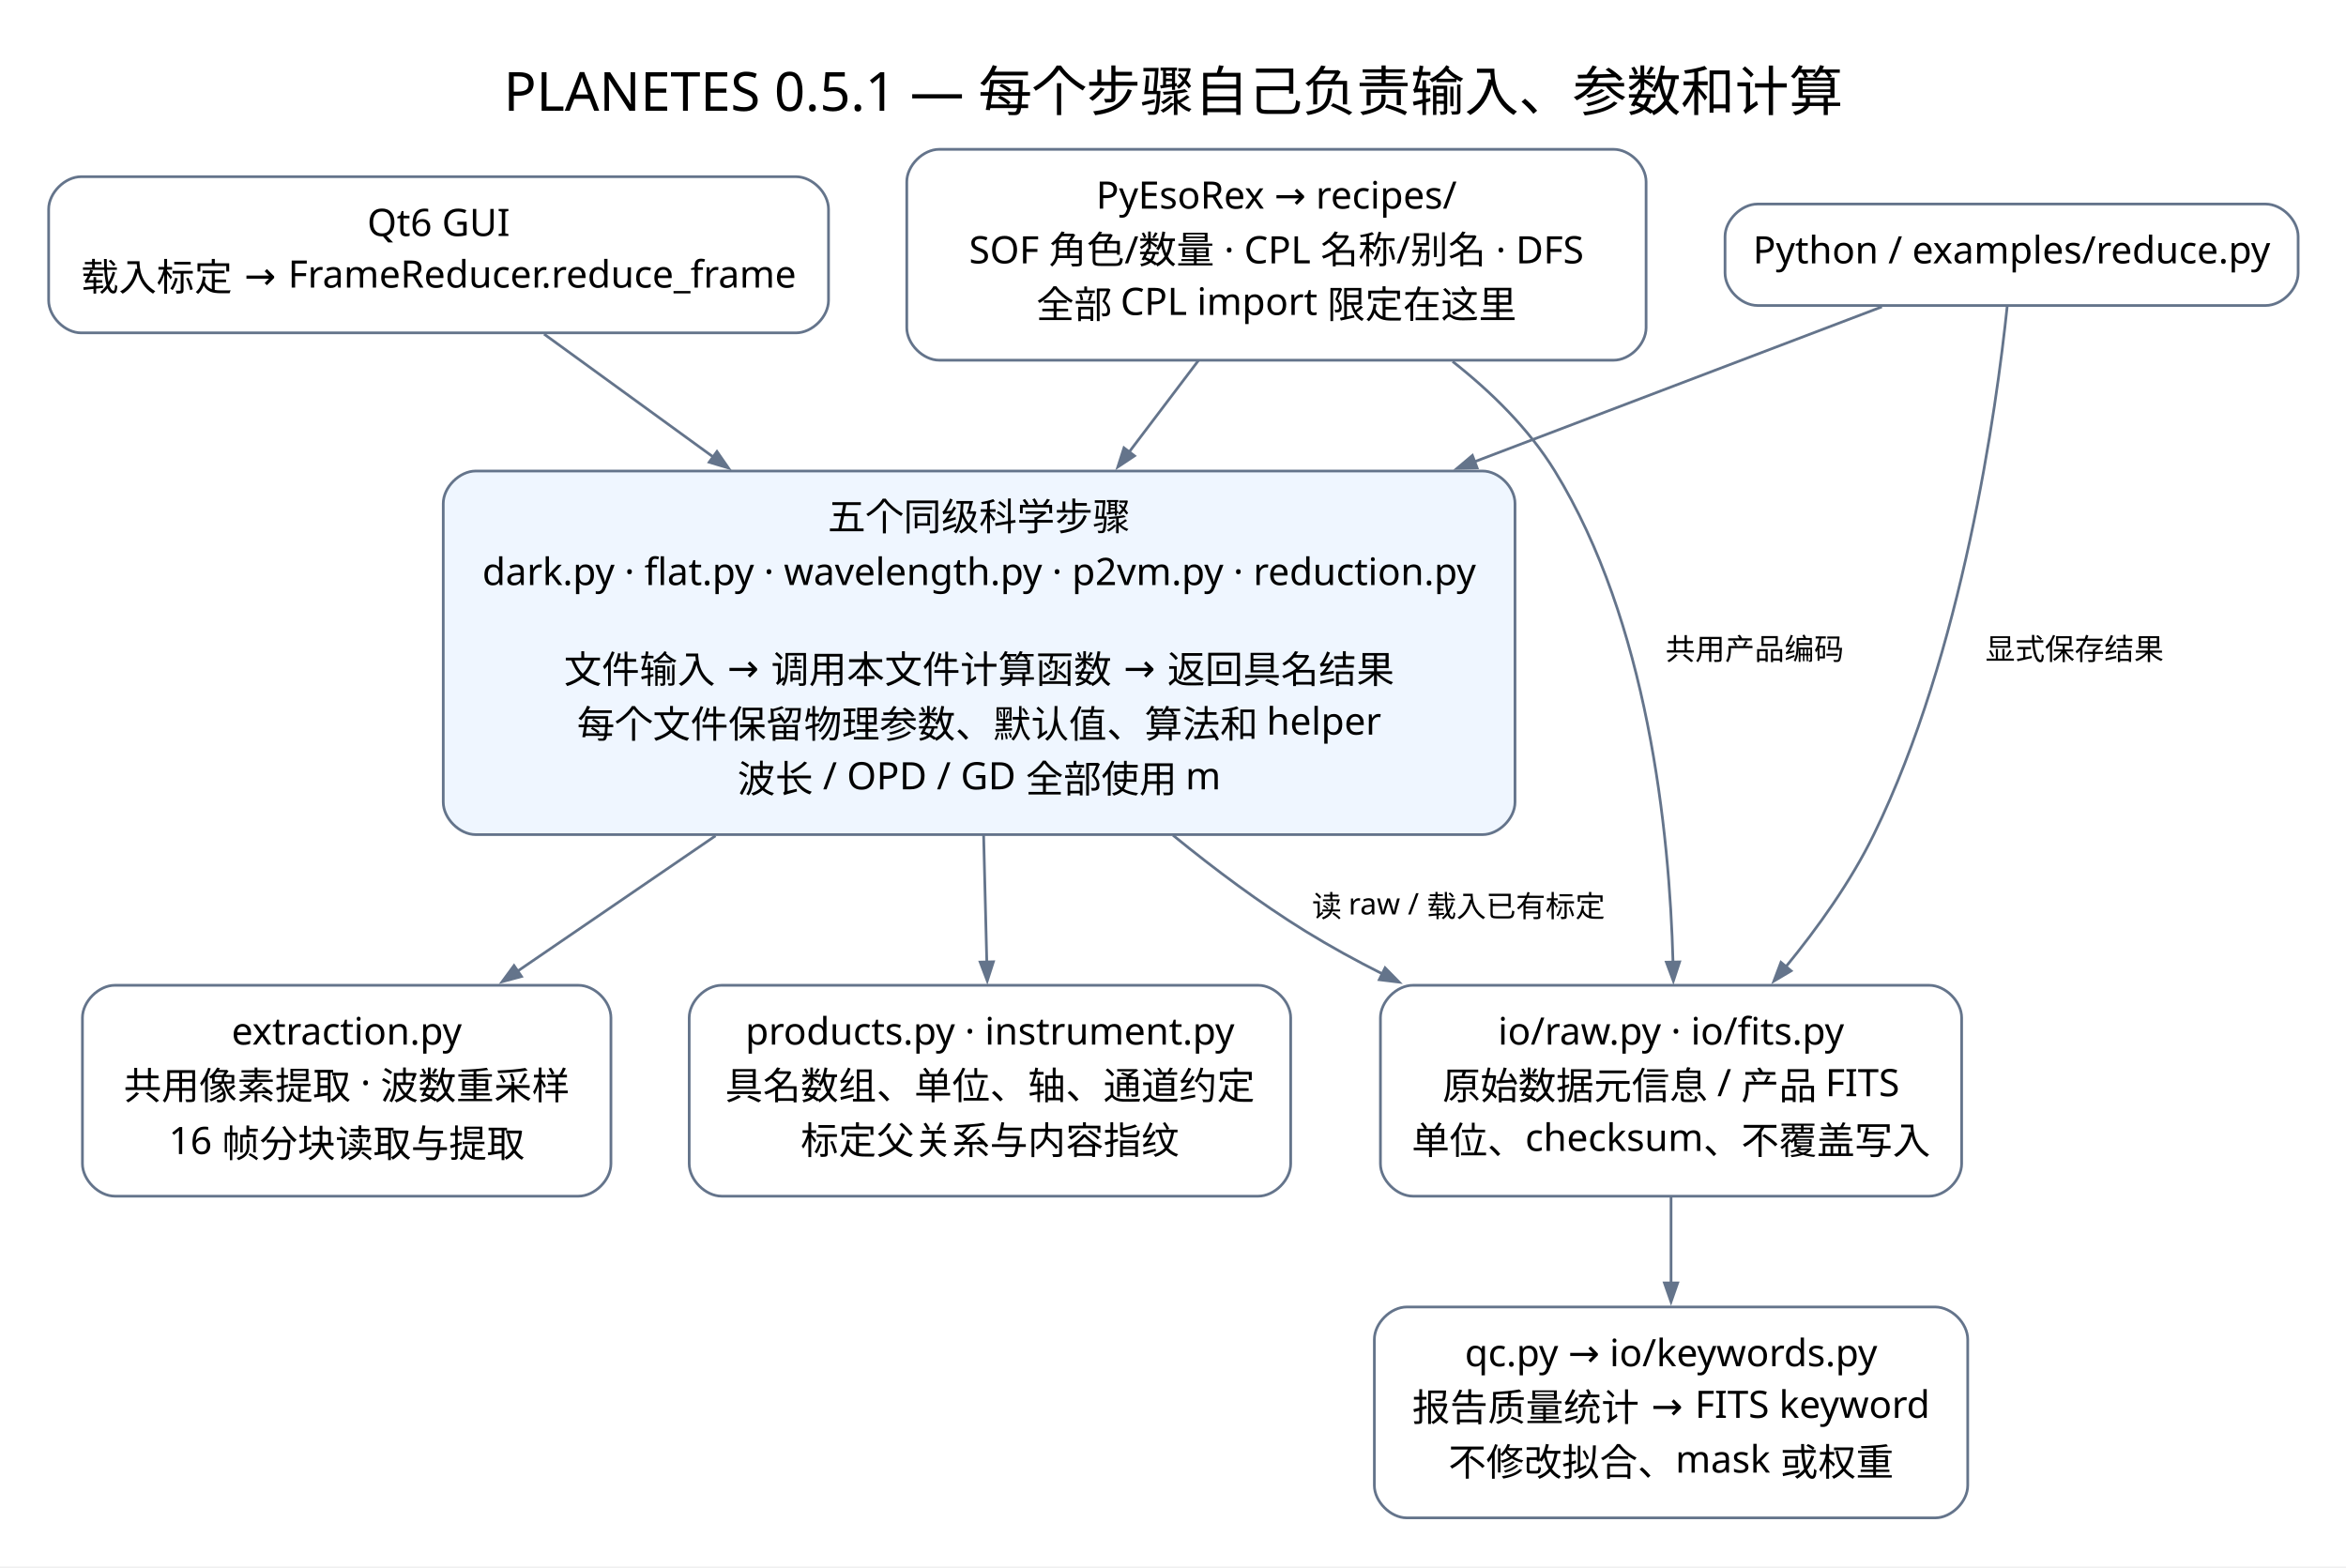
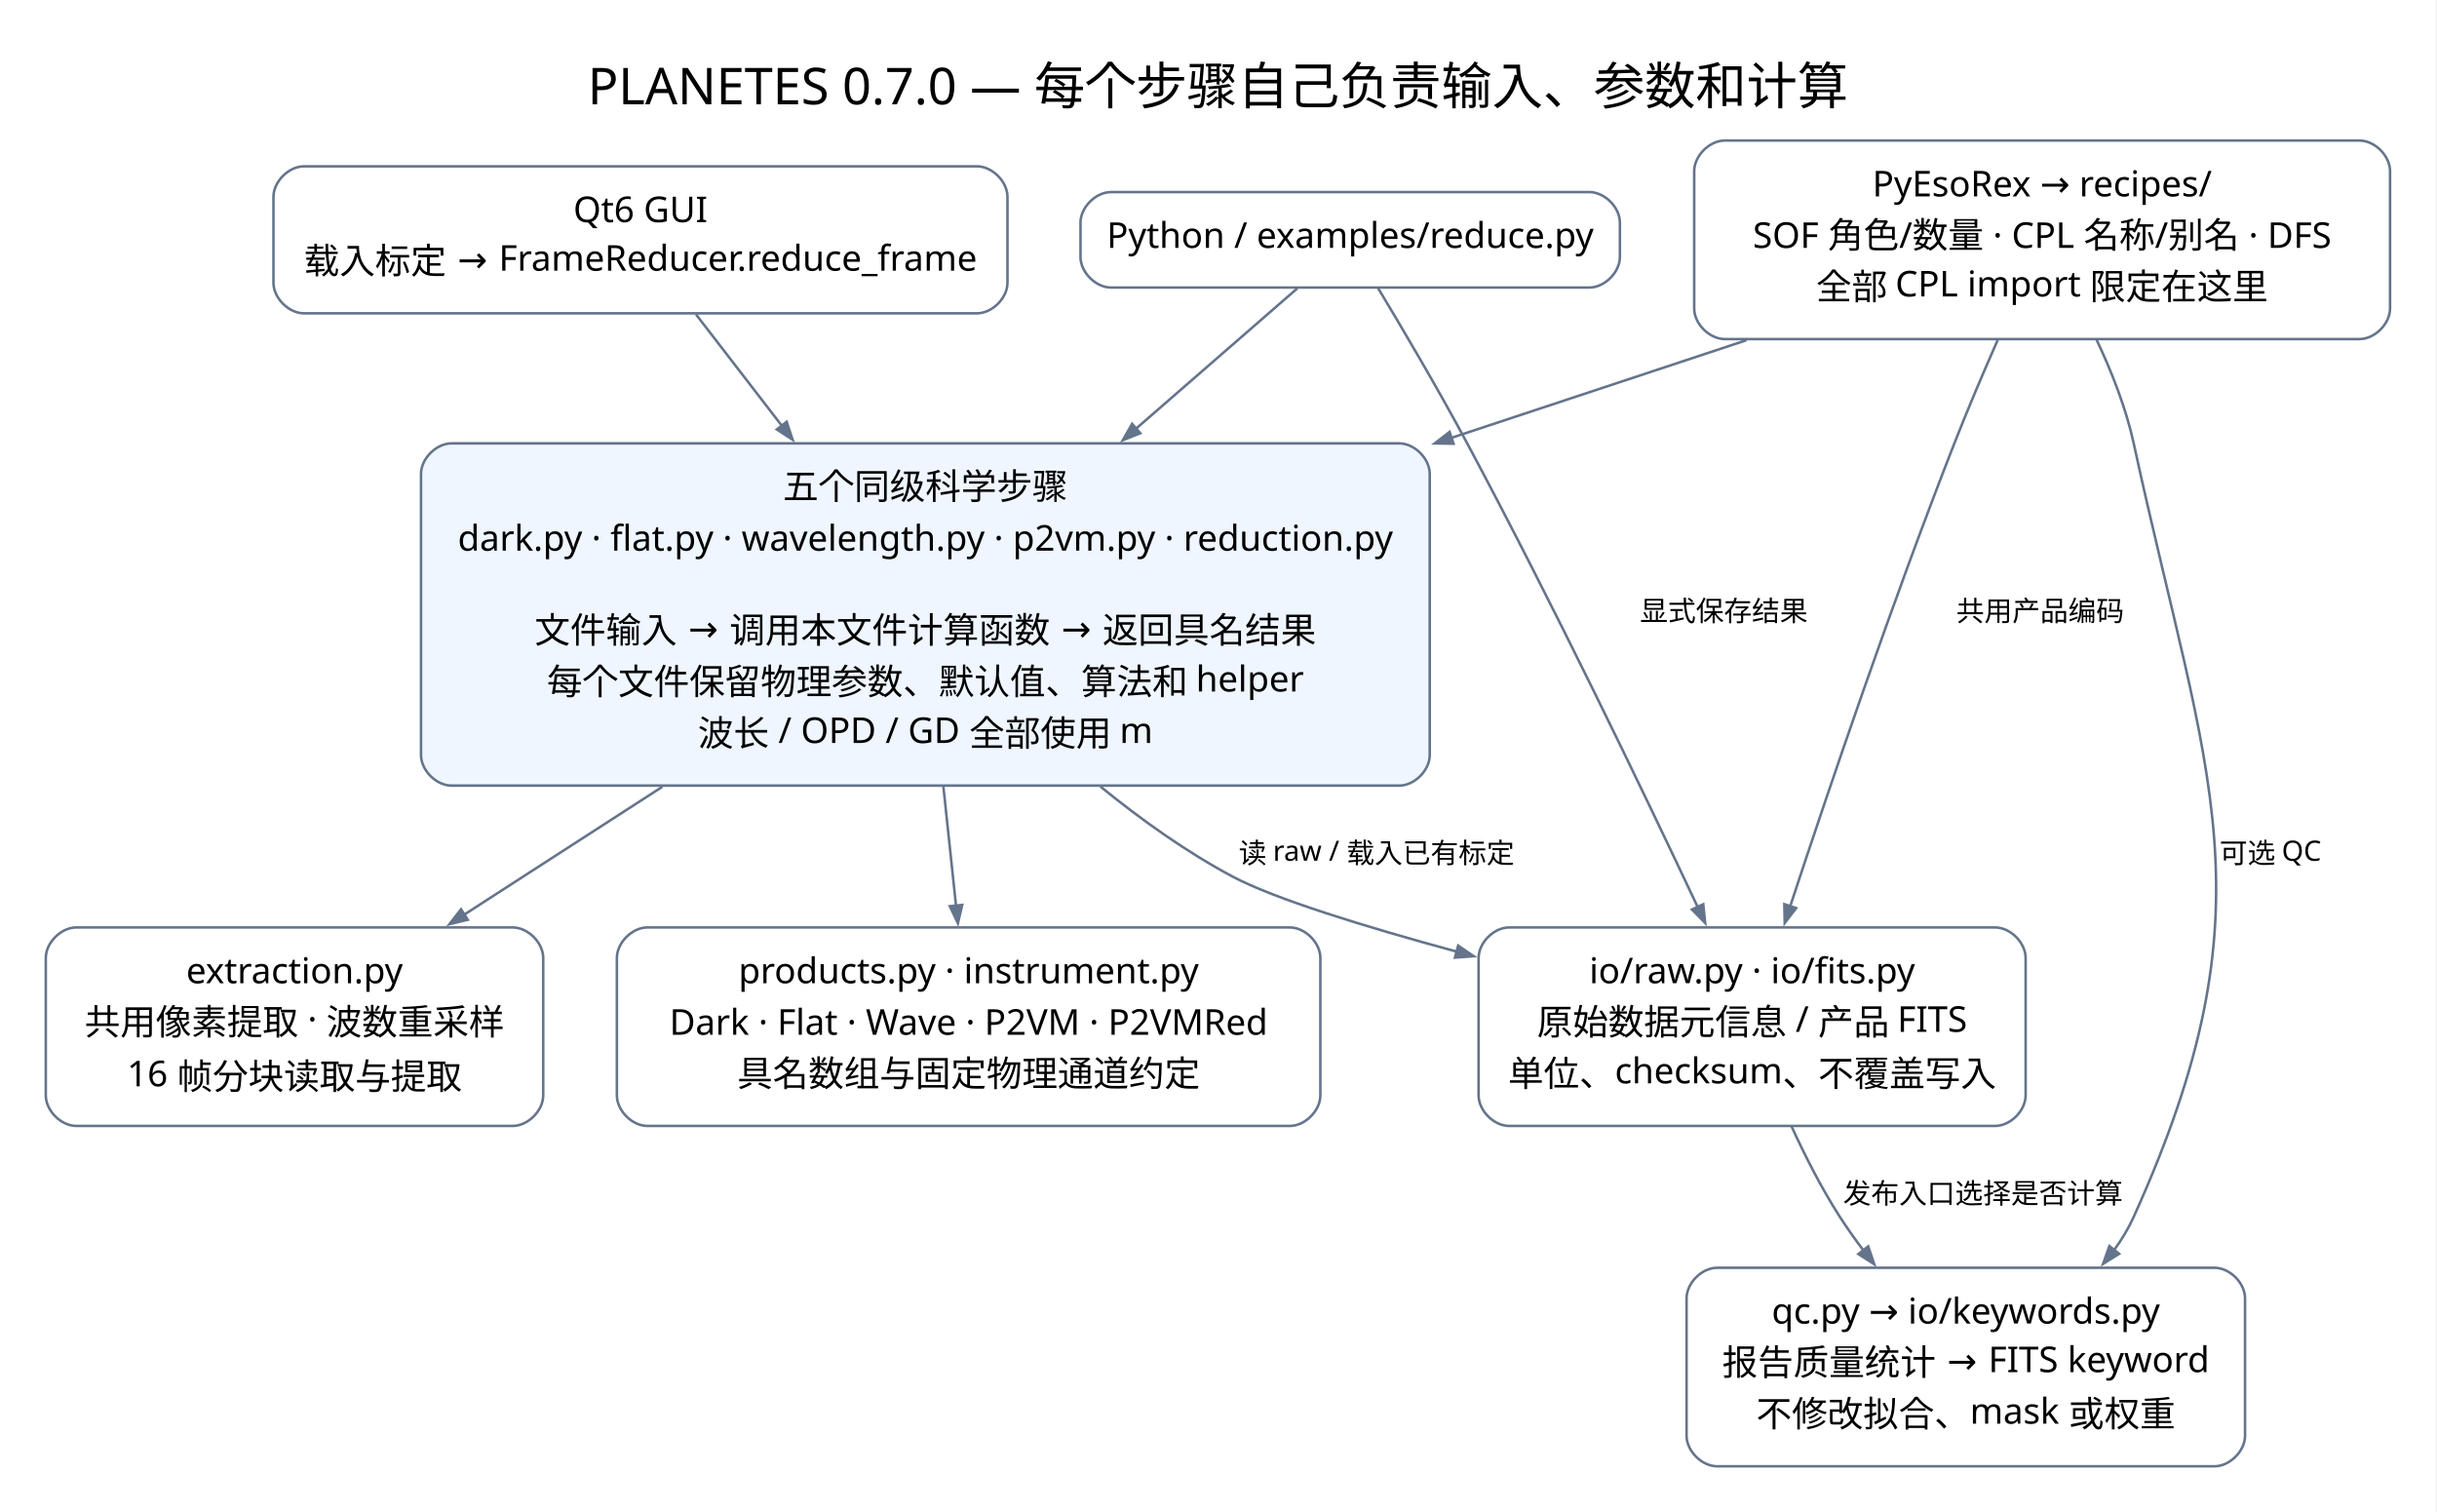
- <svg xmlns="http://www.w3.org/2000/svg" width="868pt" height="580pt" viewBox="0.00 0.00 868.00 580.00">
-   <g id="graph0" class="graph" transform="scale(1 1) rotate(0) translate(18 561.62)">
-     <polygon fill="white" stroke="none" points="-18,18 -18,-561.62 850.29,-561.62 850.29,18 -18,18" />
-     <text xml:space="preserve" text-anchor="middle" x="416.14" y="-520.62" font-family="PingFang SC" font-size="20.00">PLANETES 0.5.1 — 每个步骤自己负责输入、参数和计算</text>
+ <svg xmlns="http://www.w3.org/2000/svg" width="958pt" height="594pt" viewBox="0.00 0.00 958.00 594.00">
+   <g id="graph0" class="graph" transform="scale(1 1) rotate(0) translate(18 576.37)">
+     <polygon fill="white" stroke="none" points="-18,18 -18,-576.37 939.54,-576.37 939.54,18 -18,18" />
+     <text xml:space="preserve" text-anchor="middle" x="460.77" y="-535.37" font-family="PingFang SC" font-size="20.00">PLANETES 0.7.0 — 每个步骤自己负责输入、参数和计算</text>
    <g id="node1" class="node">
-       <path fill="none" stroke="#64748b" d="M820.29,-486.12C820.29,-486.12 632.25,-486.12 632.25,-486.12 626.25,-486.12 620.25,-480.12 620.25,-474.12 620.25,-474.12 620.25,-460.59 620.25,-460.59 620.25,-454.59 626.25,-448.59 632.25,-448.59 632.25,-448.59 820.29,-448.59 820.29,-448.59 826.29,-448.59 832.29,-454.59 832.29,-460.59 832.29,-460.59 832.29,-474.12 832.29,-474.12 832.29,-480.12 826.29,-486.12 820.29,-486.12" />
-       <text xml:space="preserve" text-anchor="middle" x="726.27" y="-464.18" font-family="PingFang SC" font-size="14.00">Python / examples/reduce.py</text>
+       <path fill="none" stroke="#64748b" d="M606.79,-500.87C606.79,-500.87 418.75,-500.87 418.75,-500.87 412.75,-500.87 406.75,-494.87 406.75,-488.87 406.75,-488.87 406.75,-475.34 406.75,-475.34 406.75,-469.34 412.75,-463.34 418.75,-463.34 418.75,-463.34 606.79,-463.34 606.79,-463.34 612.79,-463.34 618.79,-469.34 618.79,-475.34 618.79,-475.34 618.79,-488.87 618.79,-488.87 618.79,-494.87 612.79,-500.87 606.79,-500.87" />
+       <text xml:space="preserve" text-anchor="middle" x="512.77" y="-478.93" font-family="PingFang SC" font-size="14.00">Python / examples/reduce.py</text>
    </g>
    <g id="node4" class="node">
-       <path fill="#eff6ff" stroke="#64748b" d="M530.54,-387.34C530.54,-387.34 158,-387.34 158,-387.34 152,-387.34 146,-381.34 146,-375.34 146,-375.34 146,-264.81 146,-264.81 146,-258.81 152,-252.81 158,-252.81 158,-252.81 530.54,-252.81 530.54,-252.81 536.54,-252.81 542.54,-258.81 542.54,-264.81 542.54,-264.81 542.54,-375.34 542.54,-375.34 542.54,-381.34 536.54,-387.34 530.54,-387.34" />
-       <text xml:space="preserve" text-anchor="middle" x="344.27" y="-365.4" font-family="PingFang SC" font-size="14.00">五个同级科学步骤</text>
-       <text xml:space="preserve" text-anchor="middle" x="344.27" y="-345.15" font-family="PingFang SC" font-size="14.00">dark.py · flat.py · wavelength.py · p2vm.py · reduction.py</text>
-       <text xml:space="preserve" text-anchor="middle" x="344.27" y="-308.9" font-family="PingFang SC" font-size="14.00">文件输入 → 调用本文件计算函数 → 返回具名结果</text>
-       <text xml:space="preserve" text-anchor="middle" x="344.27" y="-288.65" font-family="PingFang SC" font-size="14.00">每个文件保留物理参数、默认值、算法和 helper</text>
-       <text xml:space="preserve" text-anchor="middle" x="344.27" y="-268.4" font-family="PingFang SC" font-size="14.00">波长 / OPD / GD 全部使用 m</text>
+       <path fill="#eff6ff" stroke="#64748b" d="M532.04,-402.09C532.04,-402.09 159.5,-402.09 159.5,-402.09 153.5,-402.09 147.5,-396.09 147.5,-390.09 147.5,-390.09 147.5,-279.56 147.5,-279.56 147.5,-273.56 153.5,-267.56 159.5,-267.56 159.5,-267.56 532.04,-267.56 532.04,-267.56 538.04,-267.56 544.04,-273.56 544.04,-279.56 544.04,-279.56 544.04,-390.09 544.04,-390.09 544.04,-396.09 538.04,-402.09 532.04,-402.09" />
+       <text xml:space="preserve" text-anchor="middle" x="345.77" y="-380.15" font-family="PingFang SC" font-size="14.00">五个同级科学步骤</text>
+       <text xml:space="preserve" text-anchor="middle" x="345.77" y="-359.9" font-family="PingFang SC" font-size="14.00">dark.py · flat.py · wavelength.py · p2vm.py · reduction.py</text>
+       <text xml:space="preserve" text-anchor="middle" x="345.77" y="-323.65" font-family="PingFang SC" font-size="14.00">文件输入 → 调用本文件计算函数 → 返回具名结果</text>
+       <text xml:space="preserve" text-anchor="middle" x="345.77" y="-303.4" font-family="PingFang SC" font-size="14.00">每个文件保留物理参数、默认值、算法和 helper</text>
+       <text xml:space="preserve" text-anchor="middle" x="345.77" y="-283.15" font-family="PingFang SC" font-size="14.00">波长 / OPD / GD 全部使用 m</text>
    </g>
    <g id="edge1" class="edge">
-       <path fill="none" stroke="#64748b" d="M678.28,-448.1C639.81,-433.47 583.23,-411.96 527.53,-390.77" />
-       <polygon fill="#64748b" stroke="#64748b" points="528.51,-388.52 521.1,-388.32 526.77,-393.1 528.51,-388.52" />
+       <path fill="none" stroke="#64748b" d="M491.96,-463C475.74,-448.89 452.1,-428.33 428.53,-407.82" />
+       <polygon fill="#64748b" stroke="#64748b" points="430.25,-406.07 423.37,-403.33 427.04,-409.77 430.25,-406.07" />
    </g>
    <g id="node6" class="node">
-       <path fill="none" stroke="#64748b" d="M695.79,-197.06C695.79,-197.06 504.75,-197.06 504.75,-197.06 498.75,-197.06 492.75,-191.06 492.75,-185.06 492.75,-185.06 492.75,-131.03 492.75,-131.03 492.75,-125.03 498.75,-119.03 504.75,-119.03 504.75,-119.03 695.79,-119.03 695.79,-119.03 701.79,-119.03 707.79,-125.03 707.79,-131.03 707.79,-131.03 707.79,-185.06 707.79,-185.06 707.79,-191.06 701.79,-197.06 695.79,-197.06" />
-       <text xml:space="preserve" text-anchor="middle" x="600.27" y="-175.12" font-family="PingFang SC" font-size="14.00">io/raw.py · io/fits.py</text>
-       <text xml:space="preserve" text-anchor="middle" x="600.27" y="-154.87" font-family="PingFang SC" font-size="14.00">原始数据元信息 / 产品 FITS</text>
-       <text xml:space="preserve" text-anchor="middle" x="600.27" y="-134.62" font-family="PingFang SC" font-size="14.00">单位、checksum、不覆盖写入</text>
+       <path fill="none" stroke="#64748b" d="M766.29,-211.81C766.29,-211.81 575.25,-211.81 575.25,-211.81 569.25,-211.81 563.25,-205.81 563.25,-199.81 563.25,-199.81 563.25,-145.78 563.25,-145.78 563.25,-139.78 569.25,-133.78 575.25,-133.78 575.25,-133.78 766.29,-133.78 766.29,-133.78 772.29,-133.78 778.29,-139.78 778.29,-145.78 778.29,-145.78 778.29,-199.81 778.29,-199.81 778.29,-205.81 772.29,-211.81 766.29,-211.81" />
+       <text xml:space="preserve" text-anchor="middle" x="670.77" y="-189.87" font-family="PingFang SC" font-size="14.00">io/raw.py · io/fits.py</text>
+       <text xml:space="preserve" text-anchor="middle" x="670.77" y="-169.62" font-family="PingFang SC" font-size="14.00">原始数据元信息 / 产品 FITS</text>
+       <text xml:space="preserve" text-anchor="middle" x="670.77" y="-149.37" font-family="PingFang SC" font-size="14.00">单位、checksum、不覆盖写入</text>
    </g>
    <g id="edge7" class="edge">
-       <path fill="none" stroke="#64748b" d="M724.65,-448.31C720.67,-410.36 708.24,-320.27 675.27,-252.81 666.78,-235.44 654.6,-218.35 642.51,-203.61" />
-       <polygon fill="#64748b" stroke="#64748b" points="644.69,-202.4 638.32,-198.61 640.94,-205.55 644.69,-202.4" />
-       <text xml:space="preserve" text-anchor="middle" x="749.57" y="-317.5" font-family="PingFang SC" font-size="11.00">显式保存结果</text>
+       <path fill="none" stroke="#64748b" d="M523.74,-463.11C533.3,-447.23 547.38,-423.36 558.77,-402.09 592.13,-339.79 627.57,-266.13 649.44,-219.68" />
+       <polygon fill="#64748b" stroke="#64748b" points="651.56,-220.93 652.32,-213.55 647.12,-218.85 651.56,-220.93" />
+       <text xml:space="preserve" text-anchor="middle" x="659.66" y="-332.25" font-family="PingFang SC" font-size="11.00">显式保存结果</text>
    </g>
    <g id="node2" class="node">
-       <path fill="none" stroke="#64748b" d="M579.04,-506.37C579.04,-506.37 329.5,-506.37 329.5,-506.37 323.5,-506.37 317.5,-500.37 317.5,-494.37 317.5,-494.37 317.5,-440.34 317.5,-440.34 317.5,-434.34 323.5,-428.34 329.5,-428.34 329.5,-428.34 579.04,-428.34 579.04,-428.34 585.04,-428.34 591.04,-434.34 591.04,-440.34 591.04,-440.34 591.04,-494.37 591.04,-494.37 591.04,-500.37 585.04,-506.37 579.04,-506.37" />
-       <text xml:space="preserve" text-anchor="middle" x="454.27" y="-484.43" font-family="PingFang SC" font-size="14.00">PyEsoRex → recipes/</text>
-       <text xml:space="preserve" text-anchor="middle" x="454.27" y="-464.18" font-family="PingFang SC" font-size="14.00">SOF 角色/数量 · CPL 名称/别名 · DFS</text>
-       <text xml:space="preserve" text-anchor="middle" x="454.27" y="-443.93" font-family="PingFang SC" font-size="14.00">全部 CPL import 限定在这里</text>
+       <path fill="none" stroke="#64748b" d="M909.54,-521.12C909.54,-521.12 660,-521.12 660,-521.12 654,-521.12 648,-515.12 648,-509.12 648,-509.12 648,-455.09 648,-455.09 648,-449.09 654,-443.09 660,-443.09 660,-443.09 909.54,-443.09 909.54,-443.09 915.54,-443.09 921.54,-449.09 921.54,-455.09 921.54,-455.09 921.54,-509.12 921.54,-509.12 921.54,-515.12 915.54,-521.12 909.54,-521.12" />
+       <text xml:space="preserve" text-anchor="middle" x="784.77" y="-499.18" font-family="PingFang SC" font-size="14.00">PyEsoRex → recipes/</text>
+       <text xml:space="preserve" text-anchor="middle" x="784.77" y="-478.93" font-family="PingFang SC" font-size="14.00">SOF 角色/数量 · CPL 名称/别名 · DFS</text>
+       <text xml:space="preserve" text-anchor="middle" x="784.77" y="-458.68" font-family="PingFang SC" font-size="14.00">全部 CPL import 限定在这里</text>
    </g>
    <g id="edge2" class="edge">
-       <path fill="none" stroke="#64748b" d="M425.37,-428.18C417.42,-417.69 408.52,-405.94 399.62,-394.17" />
-       <polygon fill="#64748b" stroke="#64748b" points="401.76,-392.95 395.59,-388.85 397.86,-395.91 401.76,-392.95" />
+       <path fill="none" stroke="#64748b" d="M668.57,-442.65C632.84,-430.83 592.39,-417.44 552.51,-404.24" />
+       <polygon fill="#64748b" stroke="#64748b" points="553.39,-401.95 545.98,-402.08 551.85,-406.61 553.39,-401.95" />
    </g>
    <g id="edge8" class="edge">
-       <path fill="none" stroke="#64748b" d="M519.46,-427.87C533.89,-416.51 547.71,-402.89 557.27,-387.34 591.65,-331.43 599.69,-254.36 601,-205.61" />
-       <polygon fill="#64748b" stroke="#64748b" points="603.44,-205.71 601.13,-198.66 598.54,-205.61 603.44,-205.71" />
-       <text xml:space="preserve" text-anchor="middle" x="631.21" y="-317.5" font-family="PingFang SC" font-size="11.00">共用产品编码</text>
+       <path fill="none" stroke="#64748b" d="M767.33,-442.77C761.67,-429.93 755.51,-415.47 750.27,-402.09 725.86,-339.79 701.02,-266.55 685.75,-220.15" />
+       <polygon fill="#64748b" stroke="#64748b" points="688.09,-219.42 683.58,-213.53 683.44,-220.95 688.09,-219.42" />
+       <text xml:space="preserve" text-anchor="middle" x="784.02" y="-332.25" font-family="PingFang SC" font-size="11.00">共用产品编码</text>
+     </g>
+     <g id="node8" class="node">
+       <path fill="none" stroke="#64748b" d="M852.54,-78.03C852.54,-78.03 657,-78.03 657,-78.03 651,-78.03 645,-72.03 645,-66.03 645,-66.03 645,-12 645,-12 645,-6 651,0 657,0 657,0 852.54,0 852.54,0 858.54,0 864.54,-6 864.54,-12 864.54,-12 864.54,-66.03 864.54,-66.03 864.54,-72.03 858.54,-78.03 852.54,-78.03" />
+       <text xml:space="preserve" text-anchor="middle" x="754.77" y="-56.09" font-family="PingFang SC" font-size="14.00">qc.py → io/keywords.py</text>
+       <text xml:space="preserve" text-anchor="middle" x="754.77" y="-35.84" font-family="PingFang SC" font-size="14.00">报告质量统计 → FITS keyword</text>
+       <text xml:space="preserve" text-anchor="middle" x="754.77" y="-15.59" font-family="PingFang SC" font-size="14.00">不修改拟合、mask 或权重</text>
+     </g>
+     <g id="edge10" class="edge">
+       <path fill="none" stroke="#64748b" d="M806.16,-442.86C812.11,-430.27 817.76,-415.94 820.77,-402.09 849.44,-270.03 876.47,-221.15 820.77,-98.03 818.67,-93.38 815.98,-88.95 812.91,-84.77" />
+       <polygon fill="#64748b" stroke="#64748b" points="815.03,-83.5 808.74,-79.58 811.22,-86.57 815.03,-83.5" />
+       <text xml:space="preserve" text-anchor="middle" x="874.5" y="-237.11" font-family="PingFang SC" font-size="11.00">可选 QC</text>
    </g>
    <g id="node3" class="node">
-       <path fill="none" stroke="#64748b" d="M276.54,-496.24C276.54,-496.24 12,-496.24 12,-496.24 6,-496.24 0,-490.24 0,-484.24 0,-484.24 0,-450.46 0,-450.46 0,-444.46 6,-438.46 12,-438.46 12,-438.46 276.54,-438.46 276.54,-438.46 282.54,-438.46 288.54,-444.46 288.54,-450.46 288.54,-450.46 288.54,-484.24 288.54,-484.24 288.54,-490.24 282.54,-496.24 276.54,-496.24" />
-       <text xml:space="preserve" text-anchor="middle" x="144.27" y="-474.3" font-family="PingFang SC" font-size="14.00">Qt6 GUI</text>
-       <text xml:space="preserve" text-anchor="middle" x="144.27" y="-454.05" font-family="PingFang SC" font-size="14.00">载入标定 → FrameReducer.reduce_frame</text>
+       <path fill="none" stroke="#64748b" d="M366.04,-510.99C366.04,-510.99 101.5,-510.99 101.5,-510.99 95.5,-510.99 89.5,-504.99 89.5,-498.99 89.5,-498.99 89.5,-465.21 89.5,-465.21 89.5,-459.21 95.5,-453.21 101.5,-453.21 101.5,-453.21 366.04,-453.21 366.04,-453.21 372.04,-453.21 378.04,-459.21 378.04,-465.21 378.04,-465.21 378.04,-498.99 378.04,-498.99 378.04,-504.99 372.04,-510.99 366.04,-510.99" />
+       <text xml:space="preserve" text-anchor="middle" x="233.77" y="-489.05" font-family="PingFang SC" font-size="14.00">Qt6 GUI</text>
+       <text xml:space="preserve" text-anchor="middle" x="233.77" y="-468.8" font-family="PingFang SC" font-size="14.00">载入标定 → FrameReducer.reduce_frame</text>
    </g>
    <g id="edge3" class="edge">
-       <path fill="none" stroke="#64748b" d="M183.31,-438C201.34,-424.9 223.64,-408.7 245.84,-392.57" />
-       <polygon fill="#64748b" stroke="#64748b" points="247.27,-394.56 251.5,-388.47 244.39,-390.6 247.27,-394.56" />
+       <path fill="none" stroke="#64748b" d="M255.63,-452.75C265.38,-440.1 277.36,-424.56 289.36,-408.99" />
+       <polygon fill="#64748b" stroke="#64748b" points="291.25,-410.56 293.58,-403.52 287.36,-407.57 291.25,-410.56" />
    </g>
    <g id="node5" class="node">
-       <path fill="none" stroke="#64748b" d="M196.04,-197.06C196.04,-197.06 24.5,-197.06 24.5,-197.06 18.5,-197.06 12.5,-191.06 12.5,-185.06 12.5,-185.06 12.5,-131.03 12.5,-131.03 12.5,-125.03 18.5,-119.03 24.5,-119.03 24.5,-119.03 196.04,-119.03 196.04,-119.03 202.04,-119.03 208.04,-125.03 208.04,-131.03 208.04,-131.03 208.04,-185.06 208.04,-185.06 208.04,-191.06 202.04,-197.06 196.04,-197.06" />
-       <text xml:space="preserve" text-anchor="middle" x="110.27" y="-175.12" font-family="PingFang SC" font-size="14.00">extraction.py</text>
-       <text xml:space="preserve" text-anchor="middle" x="110.27" y="-154.87" font-family="PingFang SC" font-size="14.00">共用像素提取 · 波数重采样</text>
-       <text xml:space="preserve" text-anchor="middle" x="110.27" y="-134.62" font-family="PingFang SC" font-size="14.00">16 帧分块读取与提取</text>
+       <path fill="none" stroke="#64748b" d="M183.54,-211.81C183.54,-211.81 12,-211.81 12,-211.81 6,-211.81 0,-205.81 0,-199.81 0,-199.81 0,-145.78 0,-145.78 0,-139.78 6,-133.78 12,-133.78 12,-133.78 183.54,-133.78 183.54,-133.78 189.54,-133.78 195.54,-139.78 195.54,-145.78 195.54,-145.78 195.54,-199.81 195.54,-199.81 195.54,-205.81 189.54,-211.81 183.54,-211.81" />
+       <text xml:space="preserve" text-anchor="middle" x="97.77" y="-189.87" font-family="PingFang SC" font-size="14.00">extraction.py</text>
+       <text xml:space="preserve" text-anchor="middle" x="97.77" y="-169.62" font-family="PingFang SC" font-size="14.00">共用像素提取 · 波数重采样</text>
+       <text xml:space="preserve" text-anchor="middle" x="97.77" y="-149.37" font-family="PingFang SC" font-size="14.00">16 帧分块读取与提取</text>
    </g>
    <g id="edge4" class="edge">
-       <path fill="none" stroke="#64748b" d="M246.73,-252.37C221.95,-235.42 195.98,-217.66 173.42,-202.23" />
-       <polygon fill="#64748b" stroke="#64748b" points="174.95,-200.31 167.79,-198.38 172.18,-204.35 174.95,-200.31" />
+       <path fill="none" stroke="#64748b" d="M242.39,-267.12C216.02,-250.1 188.37,-232.26 164.39,-216.78" />
+       <polygon fill="#64748b" stroke="#64748b" points="165.88,-214.83 158.67,-213.1 163.23,-218.95 165.88,-214.83" />
    </g>
    <g id="edge6" class="edge">
-       <path fill="none" stroke="#64748b" d="M416.01,-252.56C431.54,-239.88 448.33,-227.37 465.02,-217.06 474.03,-211.5 483.66,-206.21 493.49,-201.27" />
-       <polygon fill="#64748b" stroke="#64748b" points="494.47,-203.51 499.67,-198.22 492.31,-199.12 494.47,-203.51" />
-       <text xml:space="preserve" text-anchor="middle" x="521.64" y="-222.36" font-family="PingFang SC" font-size="11.00">读 raw / 载入已有标定</text>
+       <path fill="none" stroke="#64748b" d="M414.58,-267.19C430.7,-254.07 448.47,-241.42 466.52,-231.81 482.96,-223.06 518.25,-212.17 554.95,-202.21" />
+       <polygon fill="#64748b" stroke="#64748b" points="555.21,-204.67 561.33,-200.49 553.94,-199.94 555.21,-204.67" />
+       <text xml:space="preserve" text-anchor="middle" x="523.14" y="-237.11" font-family="PingFang SC" font-size="11.00">读 raw / 载入已有标定</text>
    </g>
    <g id="node7" class="node">
-       <path fill="none" stroke="#64748b" d="M447.54,-197.06C447.54,-197.06 249,-197.06 249,-197.06 243,-197.06 237,-191.06 237,-185.06 237,-185.06 237,-131.03 237,-131.03 237,-125.03 243,-119.03 249,-119.03 249,-119.03 447.54,-119.03 447.54,-119.03 453.54,-119.03 459.54,-125.03 459.54,-131.03 459.54,-131.03 459.54,-185.06 459.54,-185.06 459.54,-191.06 453.54,-197.06 447.54,-197.06" />
-       <text xml:space="preserve" text-anchor="middle" x="348.27" y="-175.12" font-family="PingFang SC" font-size="14.00">products.py · instrument.py</text>
-       <text xml:space="preserve" text-anchor="middle" x="348.27" y="-154.87" font-family="PingFang SC" font-size="14.00">具名数组、单位、轴、通道约定</text>
-       <text xml:space="preserve" text-anchor="middle" x="348.27" y="-134.62" font-family="PingFang SC" font-size="14.00">标定父关系与内容指纹</text>
+       <path fill="none" stroke="#64748b" d="M489.04,-211.81C489.04,-211.81 236.5,-211.81 236.5,-211.81 230.5,-211.81 224.5,-205.81 224.5,-199.81 224.5,-199.81 224.5,-145.78 224.5,-145.78 224.5,-139.78 230.5,-133.78 236.5,-133.78 236.5,-133.78 489.04,-133.78 489.04,-133.78 495.04,-133.78 501.04,-139.78 501.04,-145.78 501.04,-145.78 501.04,-199.81 501.04,-199.81 501.04,-205.81 495.04,-211.81 489.04,-211.81" />
+       <text xml:space="preserve" text-anchor="middle" x="362.77" y="-189.87" font-family="PingFang SC" font-size="14.00">products.py · instrument.py</text>
+       <text xml:space="preserve" text-anchor="middle" x="362.77" y="-169.62" font-family="PingFang SC" font-size="14.00">Dark · Flat · Wave · P2VM · P2VMRed</text>
+       <text xml:space="preserve" text-anchor="middle" x="362.77" y="-149.37" font-family="PingFang SC" font-size="14.00">具名数组与固定物理通道约定</text>
    </g>
    <g id="edge5" class="edge">
-       <path fill="none" stroke="#64748b" d="M345.93,-252.6C346.33,-236.81 346.74,-220.29 347.11,-205.6" />
-       <polygon fill="#64748b" stroke="#64748b" points="349.55,-205.76 347.28,-198.7 344.65,-205.64 349.55,-205.76" />
-     </g>
-     <g id="node8" class="node">
-       <path fill="none" stroke="#64748b" d="M698.04,-78.03C698.04,-78.03 502.5,-78.03 502.5,-78.03 496.5,-78.03 490.5,-72.03 490.5,-66.03 490.5,-66.03 490.5,-12 490.5,-12 490.5,-6 496.5,0 502.5,0 502.5,0 698.04,0 698.04,0 704.04,0 710.04,-6 710.04,-12 710.04,-12 710.04,-66.03 710.04,-66.03 710.04,-72.03 704.04,-78.03 698.04,-78.03" />
-       <text xml:space="preserve" text-anchor="middle" x="600.27" y="-56.09" font-family="PingFang SC" font-size="14.00">qc.py → io/keywords.py</text>
-       <text xml:space="preserve" text-anchor="middle" x="600.27" y="-35.84" font-family="PingFang SC" font-size="14.00">报告质量统计 → FITS keyword</text>
-       <text xml:space="preserve" text-anchor="middle" x="600.27" y="-15.59" font-family="PingFang SC" font-size="14.00">不修改拟合、mask 或权重</text>
+       <path fill="none" stroke="#64748b" d="M352.83,-267.35C354.51,-251.56 356.26,-235.04 357.82,-220.35" />
+       <polygon fill="#64748b" stroke="#64748b" points="360.25,-220.66 358.56,-213.44 355.38,-220.15 360.25,-220.66" />
    </g>
    <g id="edge9" class="edge">
-       <path fill="none" stroke="#64748b" d="M600.27,-118.73C600.27,-108.52 600.27,-97.38 600.27,-86.78" />
-       <polygon fill="#64748b" stroke="#64748b" points="602.72,-86.93 600.27,-79.93 597.82,-86.93 602.72,-86.93" />
+       <path fill="none" stroke="#64748b" d="M686.26,-133.61C691.65,-121.84 698.15,-109.09 705.27,-98.03 708.09,-93.65 711.22,-89.24 714.48,-84.92" />
+       <polygon fill="#64748b" stroke="#64748b" points="716.41,-86.44 718.78,-79.41 712.54,-83.42 716.41,-86.44" />
+       <text xml:space="preserve" text-anchor="middle" x="761.52" y="-103.33" font-family="PingFang SC" font-size="11.00">发布入口选择是否计算</text>
    </g>
  </g>
</svg>
